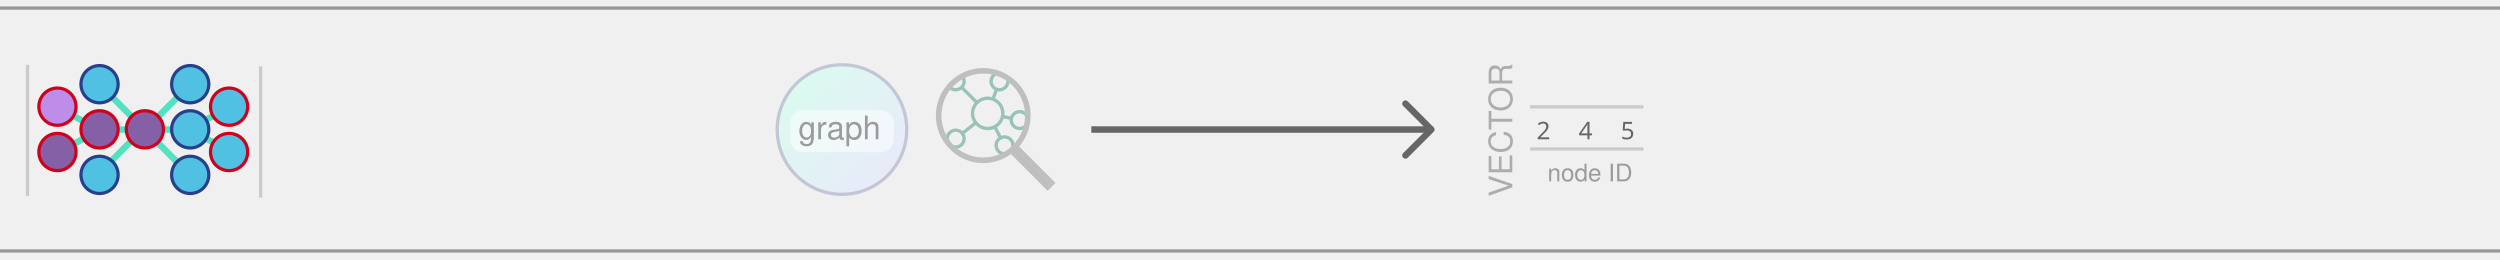
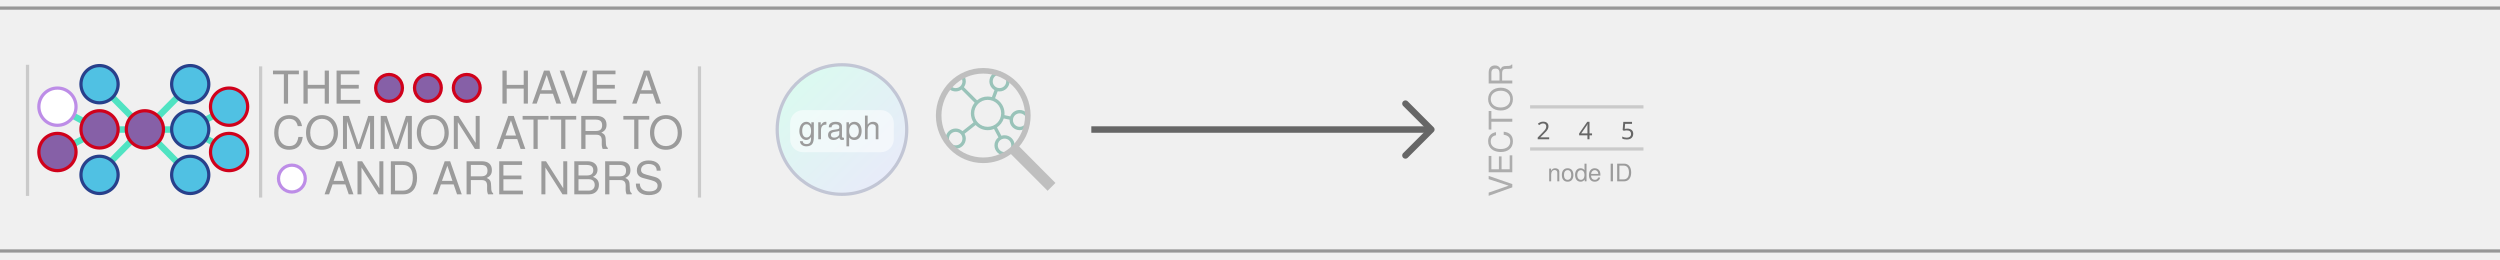
<svg xmlns="http://www.w3.org/2000/svg" xmlns:xlink="http://www.w3.org/1999/xlink" width="772px" height="80px" viewBox="0 0 772 80" version="1.1">
  <defs>
    <rect id="path-1" x="-6" y="2" width="784" height="76" />
    <mask id="mask-2" maskContentUnits="userSpaceOnUse" maskUnits="objectBoundingBox" x="0" y="0" width="784" height="76" fill="white">
      <use xlink:href="#path-1" />
    </mask>
    <linearGradient x1="14.999%" y1="13.838%" x2="87.396%" y2="88.282%" id="linearGradient-3">
      <stop stop-color="#DBFAF0" offset="0%" />
      <stop stop-color="#E8EBF9" offset="97.322%" />
      <stop stop-color="#E8EAF9" offset="100%" />
    </linearGradient>
  </defs>
  <g id="Graph-Functions---inspection" stroke="none" stroke-width="1" fill="none" fill-rule="evenodd">
    <use id="Rectangle" stroke="#979797" mask="url(#mask-2)" stroke-width="2" xlink:href="#path-1" />
    <g id="Group-5-Copy-17" transform="translate(457, 21)">
      <text id="ID-Copy-7" font-family="HelveticaNeue-Light, Helvetica Neue" font-size="7.5" font-weight="300" fill="#9B9B9B">
        <tspan x="20.859" y="35">node ID</tspan>
      </text>
      <g id="Group-5-Copy-2" transform="translate(14, 15)" font-size="7.5" font-family="Menlo-Regular, Menlo" fill="#666666" font-weight="normal">
        <text id="ID-Copy-2">
          <tspan x="3.481" y="7">2</tspan>
        </text>
        <text id="ID-Copy-4">
          <tspan x="16.481" y="7">4</tspan>
        </text>
        <text id="ID-Copy-5">
          <tspan x="29.481" y="7">5</tspan>
        </text>
      </g>
      <text id="VECTOR-Copy-2" transform="translate(6, 20.5) rotate(-90) translate(-6, -20.5) " font-family="HelveticaNeue-Light, Helvetica Neue" font-size="10" font-weight="300" fill="#ADADAD">
        <tspan x="-13.27" y="24.5">VECTOR</tspan>
      </text>
      <path d="M50,12 L16,12" id="Line-Copy-2" stroke="#CACACA" stroke-linecap="square" />
      <path d="M50,25 L16,25" id="Line-Copy-12" stroke="#CACACA" stroke-linecap="square" />
    </g>
    <g id="graph-object" transform="translate(240, 20)">
      <ellipse id="graph-shape" stroke="#C2C6D5" stroke-width="1" fill="url(#linearGradient-3)" fill-rule="evenodd" cx="20" cy="20" rx="20" ry="20" />
      <rect id="graph-text-box" fill-opacity="0.528" fill="#FFFFFF" fill-rule="evenodd" x="4" y="14" width="32" height="13" rx="4" />
      <text id="graph-text" font-family="Helvetica-Light, Helvetica" font-size="10" font-weight="300" fill="#9B9B9B">
        <tspan x="6.5" y="23">graph</tspan>
      </text>
    </g>
    <g id="invert_selection" transform="translate(337, 30)" stroke="#666666">
      <g id="Wireframe-Line-01">
        <g>
          <polyline id="arrowhead" stroke-width="2" stroke-linecap="round" stroke-linejoin="round" points="97 2 105 10 97 18" />
          <path d="M104,10 L0,10" id="Line" stroke-width="2" />
        </g>
      </g>
    </g>
    <g id="small_icon__get_similar_nbrs" transform="translate(7, 20)">
      <path d="M22.88,34.269 L37,20" id="small_icon_edge-copy-47" stroke="#50E3C2" stroke-width="2" stroke-linecap="square" />
      <path d="M11,27 L24,20" id="small_icon_edge-copy-46" stroke="#50E3C2" stroke-width="2" stroke-linecap="square" />
      <path d="M51,20 L64,13" id="small_icon_edge-copy-45" stroke="#50E3C2" stroke-width="2" stroke-linecap="square" />
      <path d="M10,20 L23,13" id="small_icon_edge-copy-44" stroke="#50E3C2" stroke-width="2" stroke-linecap="square" transform="translate(16.7389, 16.69301) scale(-1, 1) translate(-16.7389, -16.69301) " />
      <path d="M51,27 L64,20" id="small_icon_edge-copy-43" stroke="#50E3C2" stroke-width="2" stroke-linecap="square" transform="translate(57.7389, 23.69301) scale(-1, 1) translate(-57.7389, -23.69301) " />
      <path d="M41.5,20 L46.978,20" id="small_icon_edge-copy-42" stroke="#50E3C2" stroke-width="2" stroke-linecap="square" transform="translate(44.2389, 20.19301) scale(-1, 1) translate(-44.2389, -20.19301) " />
      <path d="M25.5,20 L30.978,20" id="small_icon_edge-copy-39" stroke="#50E3C2" stroke-width="2" stroke-linecap="square" transform="translate(28.2389, 20.19301) scale(-1, 1) translate(-28.2389, -20.19301) " />
      <path d="M37.88,20.019 L52,5.75" id="small_icon_edge-copy-35" stroke="#50E3C2" stroke-width="2" stroke-linecap="square" />
      <path d="M22.88,20.019 L37,5.75" id="small_icon_edge-copy-33" stroke="#50E3C2" stroke-width="2" stroke-linecap="square" transform="translate(30.2389, 12.94301) scale(-1, 1) translate(-30.2389, -12.94301) " />
      <path d="M36.88,34.019 L51,19.75" id="small_icon_edge-copy-31" stroke="#50E3C2" stroke-width="2" stroke-linecap="square" transform="translate(44.2389, 26.94301) scale(-1, 1) translate(-44.2389, -26.94301) " />
-       <ellipse id="small_icon__node-copy-52" stroke="#D0011B" fill="#BD8DE8" cx="10.739" cy="12.943" rx="5.739" ry="5.75" />
+       <ellipse id="small_icon__node-copy-52" stroke="#BD8DE7" fill="#FFFFFF" cx="10.739" cy="12.943" rx="5.739" ry="5.75" />
      <ellipse id="small_icon__node-copy-51" stroke="#D0011B" fill="#8660A7" cx="10.739" cy="26.943" rx="5.739" ry="5.75" />
      <ellipse id="small_icon__node-copy-50" stroke="#D0011B" fill="#8660A7" cx="23.739" cy="19.943" rx="5.739" ry="5.75" />
      <path d="M23.739,11.75 C26.908,11.75 29.478,9.176 29.478,6 C29.478,2.824 26.908,0.25 23.739,0.25 C20.569,0.25 18,2.824 18,6 C18,9.176 20.569,11.75 23.739,11.75 Z" id="small_icon__node-copy-49" stroke="#28408B" fill="#50C1E3" />
      <ellipse id="small_icon__node-copy-48" stroke="#28408B" fill="#50C1E3" cx="23.739" cy="34" rx="5.739" ry="5.75" />
      <ellipse id="small_icon__node-copy-47" stroke="#D0011B" fill="#8660A7" cx="37.739" cy="19.943" rx="5.739" ry="5.75" />
      <path d="M1.5,0.5 L1.5,40" id="Line-Copy-9" stroke="#CACACA" stroke-linecap="square" />
      <ellipse id="small_icon__node-copy-38" stroke="#28408B" fill="#50C1E3" cx="51.739" cy="19.943" rx="5.739" ry="5.75" />
      <path d="M51.739,11.75 C54.908,11.75 57.478,9.176 57.478,6 C57.478,2.824 54.908,0.25 51.739,0.25 C48.569,0.25 46,2.824 46,6 C46,9.176 48.569,11.75 51.739,11.75 Z" id="small_icon__node-copy-37" stroke="#28408B" fill="#50C1E3" />
      <ellipse id="small_icon__node-copy-36" stroke="#28408B" fill="#50C1E3" cx="51.739" cy="34" rx="5.739" ry="5.75" />
      <ellipse id="small_icon__node-copy-35" stroke="#D0011B" fill="#50C1E3" cx="63.739" cy="12.943" rx="5.739" ry="5.75" />
      <ellipse id="small_icon__node-copy-34" stroke="#D0011B" fill="#50C1E3" cx="63.739" cy="26.943" rx="5.739" ry="5.75" />
      <path d="M73.478,1 L73.478,40.5" id="Line-Copy-8" stroke="#CACACA" stroke-linecap="square" />
+       <path d="M209,1 L209,40.5" id="Line-Copy-38" stroke="#CACACA" stroke-linecap="square" />
    </g>
    <g id="Group-2-Copy-40" transform="translate(289, 21)" fill-rule="nonzero">
      <g id="Mind-Map_bfbfbf" transform="translate(3, 1)" fill-opacity="0.435" fill="#288872">
        <path d="M3.522,2.427 C2.753,3.092 3.452,2.524 2.338,3.42 C1.61,3.977 2.589,3.114 0.507,4.82 C1.065,5.674 2.029,6.24 3.12,6.24 C3.793,6.24 4.413,6.02 4.924,5.655 L8.97,9.717 C8.236,10.614 7.8,11.755 7.8,13 C7.8,14.029 8.111,14.987 8.629,15.795 L5.216,18.492 C4.662,17.988 3.925,17.68 3.12,17.68 C1.403,17.68 0,19.083 0,20.8 C0,22.517 1.403,23.92 3.12,23.92 C4.837,23.92 6.24,22.517 6.24,20.8 C6.24,20.256 6.097,19.752 5.85,19.305 L9.279,16.608 C10.225,17.582 11.539,18.2 13,18.2 C13.691,18.2 14.346,18.072 14.95,17.826 L16.315,20.41 C15.569,20.981 15.08,21.873 15.08,22.88 C15.08,24.597 16.483,26 18.2,26 C19.917,26 21.32,24.597 21.32,22.88 C21.32,21.163 19.917,19.76 18.2,19.76 C17.86,19.76 17.532,19.821 17.225,19.922 L15.86,17.339 C16.842,16.69 17.591,15.719 17.956,14.576 L19.76,14.95 C19.758,14.992 19.76,15.037 19.76,15.08 C19.76,16.797 21.163,18.2 22.88,18.2 C24.597,18.2 26,16.797 26,15.08 C26,13.363 24.597,11.96 22.88,11.96 C21.562,11.96 20.427,12.781 19.971,13.943 L18.168,13.553 C18.186,13.373 18.2,13.185 18.2,13 C18.2,10.954 17,9.184 15.275,8.336 L16.071,6.191 C16.254,6.225 16.448,6.24 16.64,6.24 C18.357,6.24 19.76,4.837 19.76,3.12 C19.76,2.985 19.75,2.857 19.73,2.735 C18.899,1.915 18.147,0.827 16.883,0.088 C16.799,0.081 16.725,0 16.64,0 C14.923,0 13.52,1.403 13.52,3.12 C13.52,4.272 14.162,5.277 15.096,5.817 L14.3,7.979 C13.882,7.87 13.451,7.8 13,7.8 C11.754,7.8 10.614,8.236 9.717,8.97 L5.655,4.924 C6.02,4.413 6.24,3.793 6.24,3.12 C6.24,2.201 5.838,1.371 5.2,0.799 C4.126,1.699 4.256,1.906 3.522,2.427 Z M3.625,1.855 C4.004,1.855 2.447,2.769 4.157,1.314 C4.782,1.671 5.2,2.344 5.2,3.12 C5.2,4.275 4.275,5.2 3.12,5.2 C2.22,5.2 1.46,4.638 1.168,3.844 C2.481,2.779 1.545,3.916 1.545,3.661 C2.283,3.176 2.638,2.839 3.625,1.855 Z M16.64,1.04 C17.795,1.04 18.72,1.965 18.72,3.12 C18.72,4.275 17.795,5.2 16.64,5.2 C15.485,5.2 14.56,4.275 14.56,3.12 C14.56,1.965 15.485,1.04 16.64,1.04 Z M13,8.84 C15.305,8.84 17.16,10.698 17.16,13 C17.16,15.305 15.305,17.16 13,17.16 C10.696,17.16 8.84,15.305 8.84,13 C8.84,11.882 9.279,10.87 9.994,10.124 C10.037,10.092 10.076,10.053 10.107,10.01 C10.855,9.286 11.873,8.84 13,8.84 Z M22.88,13 C24.035,13 24.96,13.925 24.96,15.08 C24.96,16.235 24.035,17.16 22.88,17.16 C21.725,17.16 20.8,16.235 20.8,15.08 C20.8,13.925 21.725,13 22.88,13 Z M3.12,18.72 C4.275,18.72 5.2,19.645 5.2,20.8 C5.2,21.955 4.275,22.88 3.12,22.88 C1.965,22.88 1.04,21.955 1.04,20.8 C1.04,19.645 1.965,18.72 3.12,18.72 Z M18.2,20.8 C19.355,20.8 20.28,21.725 20.28,22.88 C20.28,24.035 19.355,24.96 18.2,24.96 C17.045,24.96 16.12,24.035 16.12,22.88 C16.12,22.091 16.551,21.413 17.192,21.06 C17.209,21.055 17.225,21.05 17.241,21.044 C17.248,21.04 17.251,21.031 17.258,21.027 C17.269,21.022 17.279,21.017 17.29,21.011 C17.565,20.878 17.873,20.8 18.2,20.8 Z" id="Shape" />
      </g>
      <g id="Search_bfbfbf" fill="#BFBFBF">
        <path d="M14.628,0 C6.559,0 0,6.584 0,14.682 C0,22.78 6.559,29.364 14.628,29.364 C17.82,29.364 20.772,28.331 23.179,26.584 L34.499,37.919 L36.919,35.49 L25.733,24.236 C27.931,21.667 29.256,18.327 29.256,14.682 C29.256,6.584 22.696,0 14.628,0 Z M14.628,1.727 C21.766,1.727 27.535,7.517 27.535,14.682 C27.535,21.847 21.766,27.636 14.628,27.636 C7.489,27.636 1.721,21.847 1.721,14.682 C1.721,7.517 7.489,1.727 14.628,1.727 Z" id="Shape" />
      </g>
    </g>
+     <ellipse id="small_icon__node-copy-64" stroke="#D0011B" fill="#8660A7" cx="120.135" cy="27.143" rx="4.135" ry="4.143" />
+     <ellipse id="small_icon__node-copy-65" stroke="#D0011B" fill="#8660A7" cx="132.135" cy="27.143" rx="4.135" ry="4.143" />
+     <ellipse id="small_icon__node-copy-66" stroke="#D0011B" fill="#8660A7" cx="144.135" cy="27.143" rx="4.135" ry="4.143" />
+     <ellipse id="small_icon__node-copy-61" stroke="#BD8DE7" fill="#FFFFFF" cx="90.135" cy="55.143" rx="4.135" ry="4.143" />
+     <text id="THE-Copy-3" font-family="HelveticaNeue, Helvetica Neue" font-size="14" font-weight="normal" fill="#9B9B9B">
+       <tspan x="84" y="32">THE </tspan>
+     </text>
+     <text id="HAVE-A" font-family="HelveticaNeue, Helvetica Neue" font-size="14" font-weight="normal" fill="#9B9B9B">
+       <tspan x="154" y="32">HAVE A</tspan>
+     </text>
+     <text id="COMMON-ATTR-TO" font-family="HelveticaNeue, Helvetica Neue" font-size="14" font-weight="normal" fill="#9B9B9B">
+       <tspan x="84" y="46">COMMON ATTR TO</tspan>
+     </text>
+     <text id="AND-ARE-NBRS" font-family="HelveticaNeue, Helvetica Neue" font-size="14" font-weight="normal" fill="#9B9B9B">
+       <tspan x="100" y="60">AND ARE NBRS</tspan>
+     </text>
  </g>
</svg>
